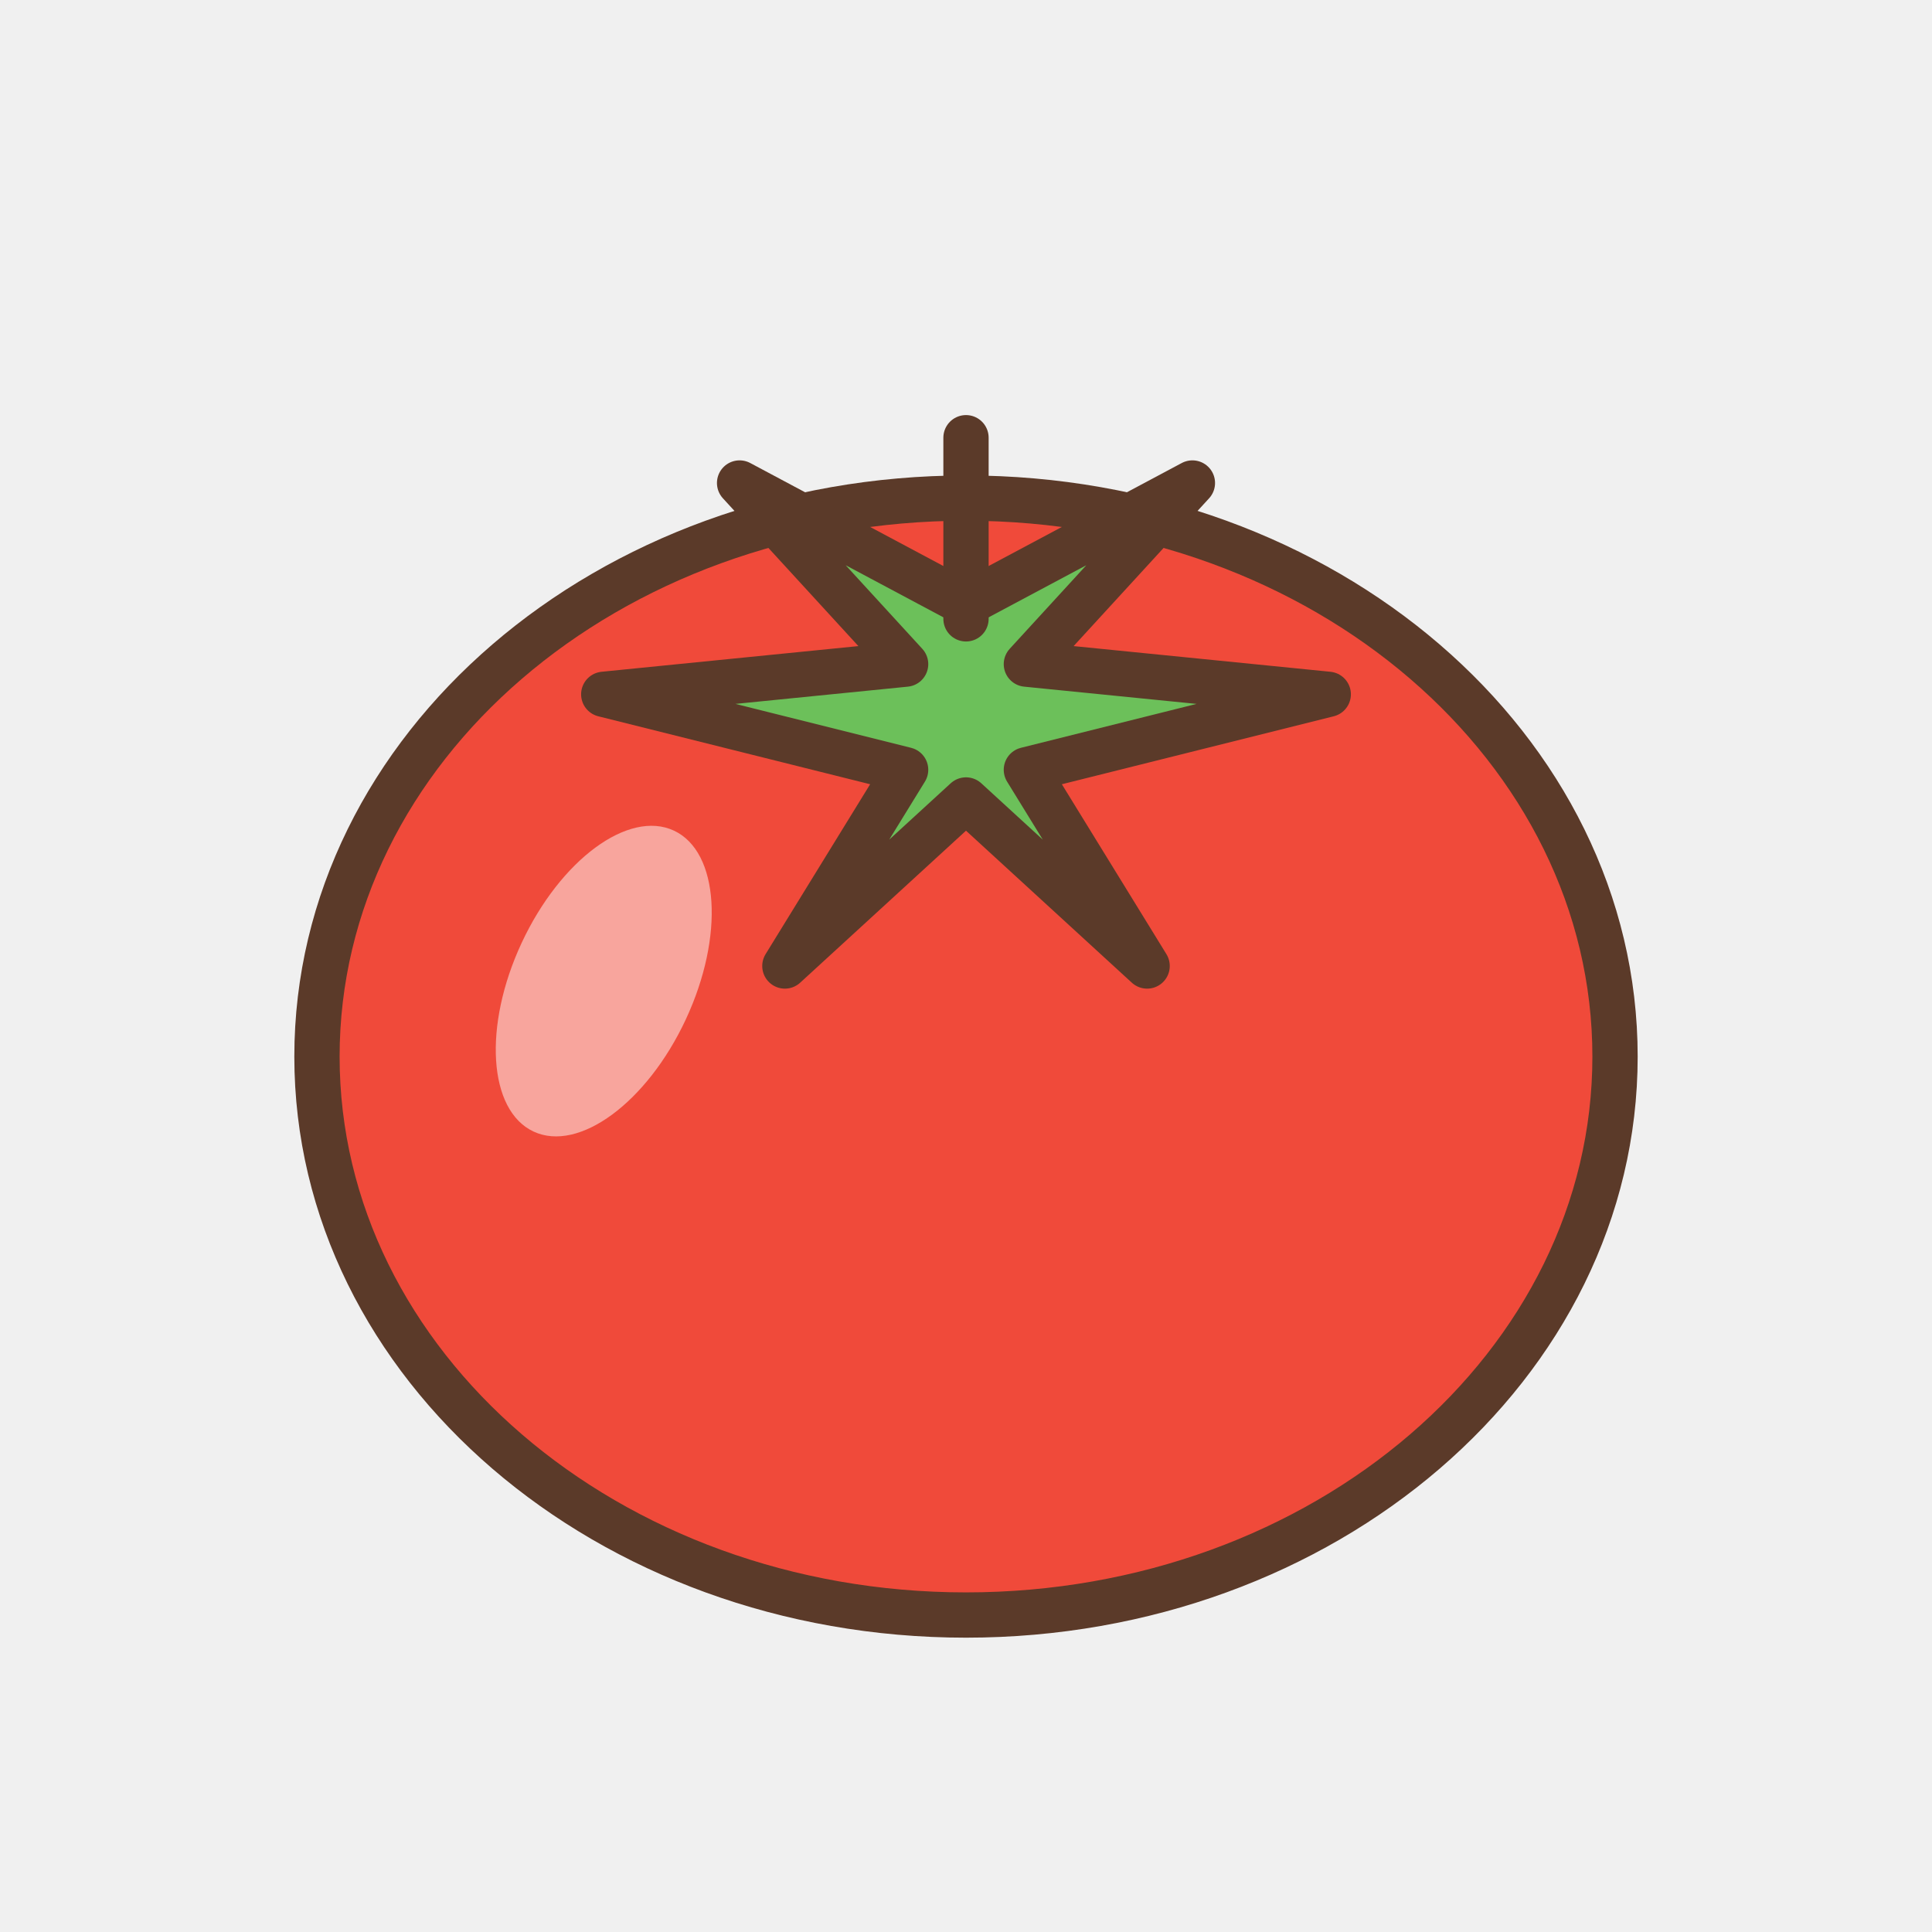
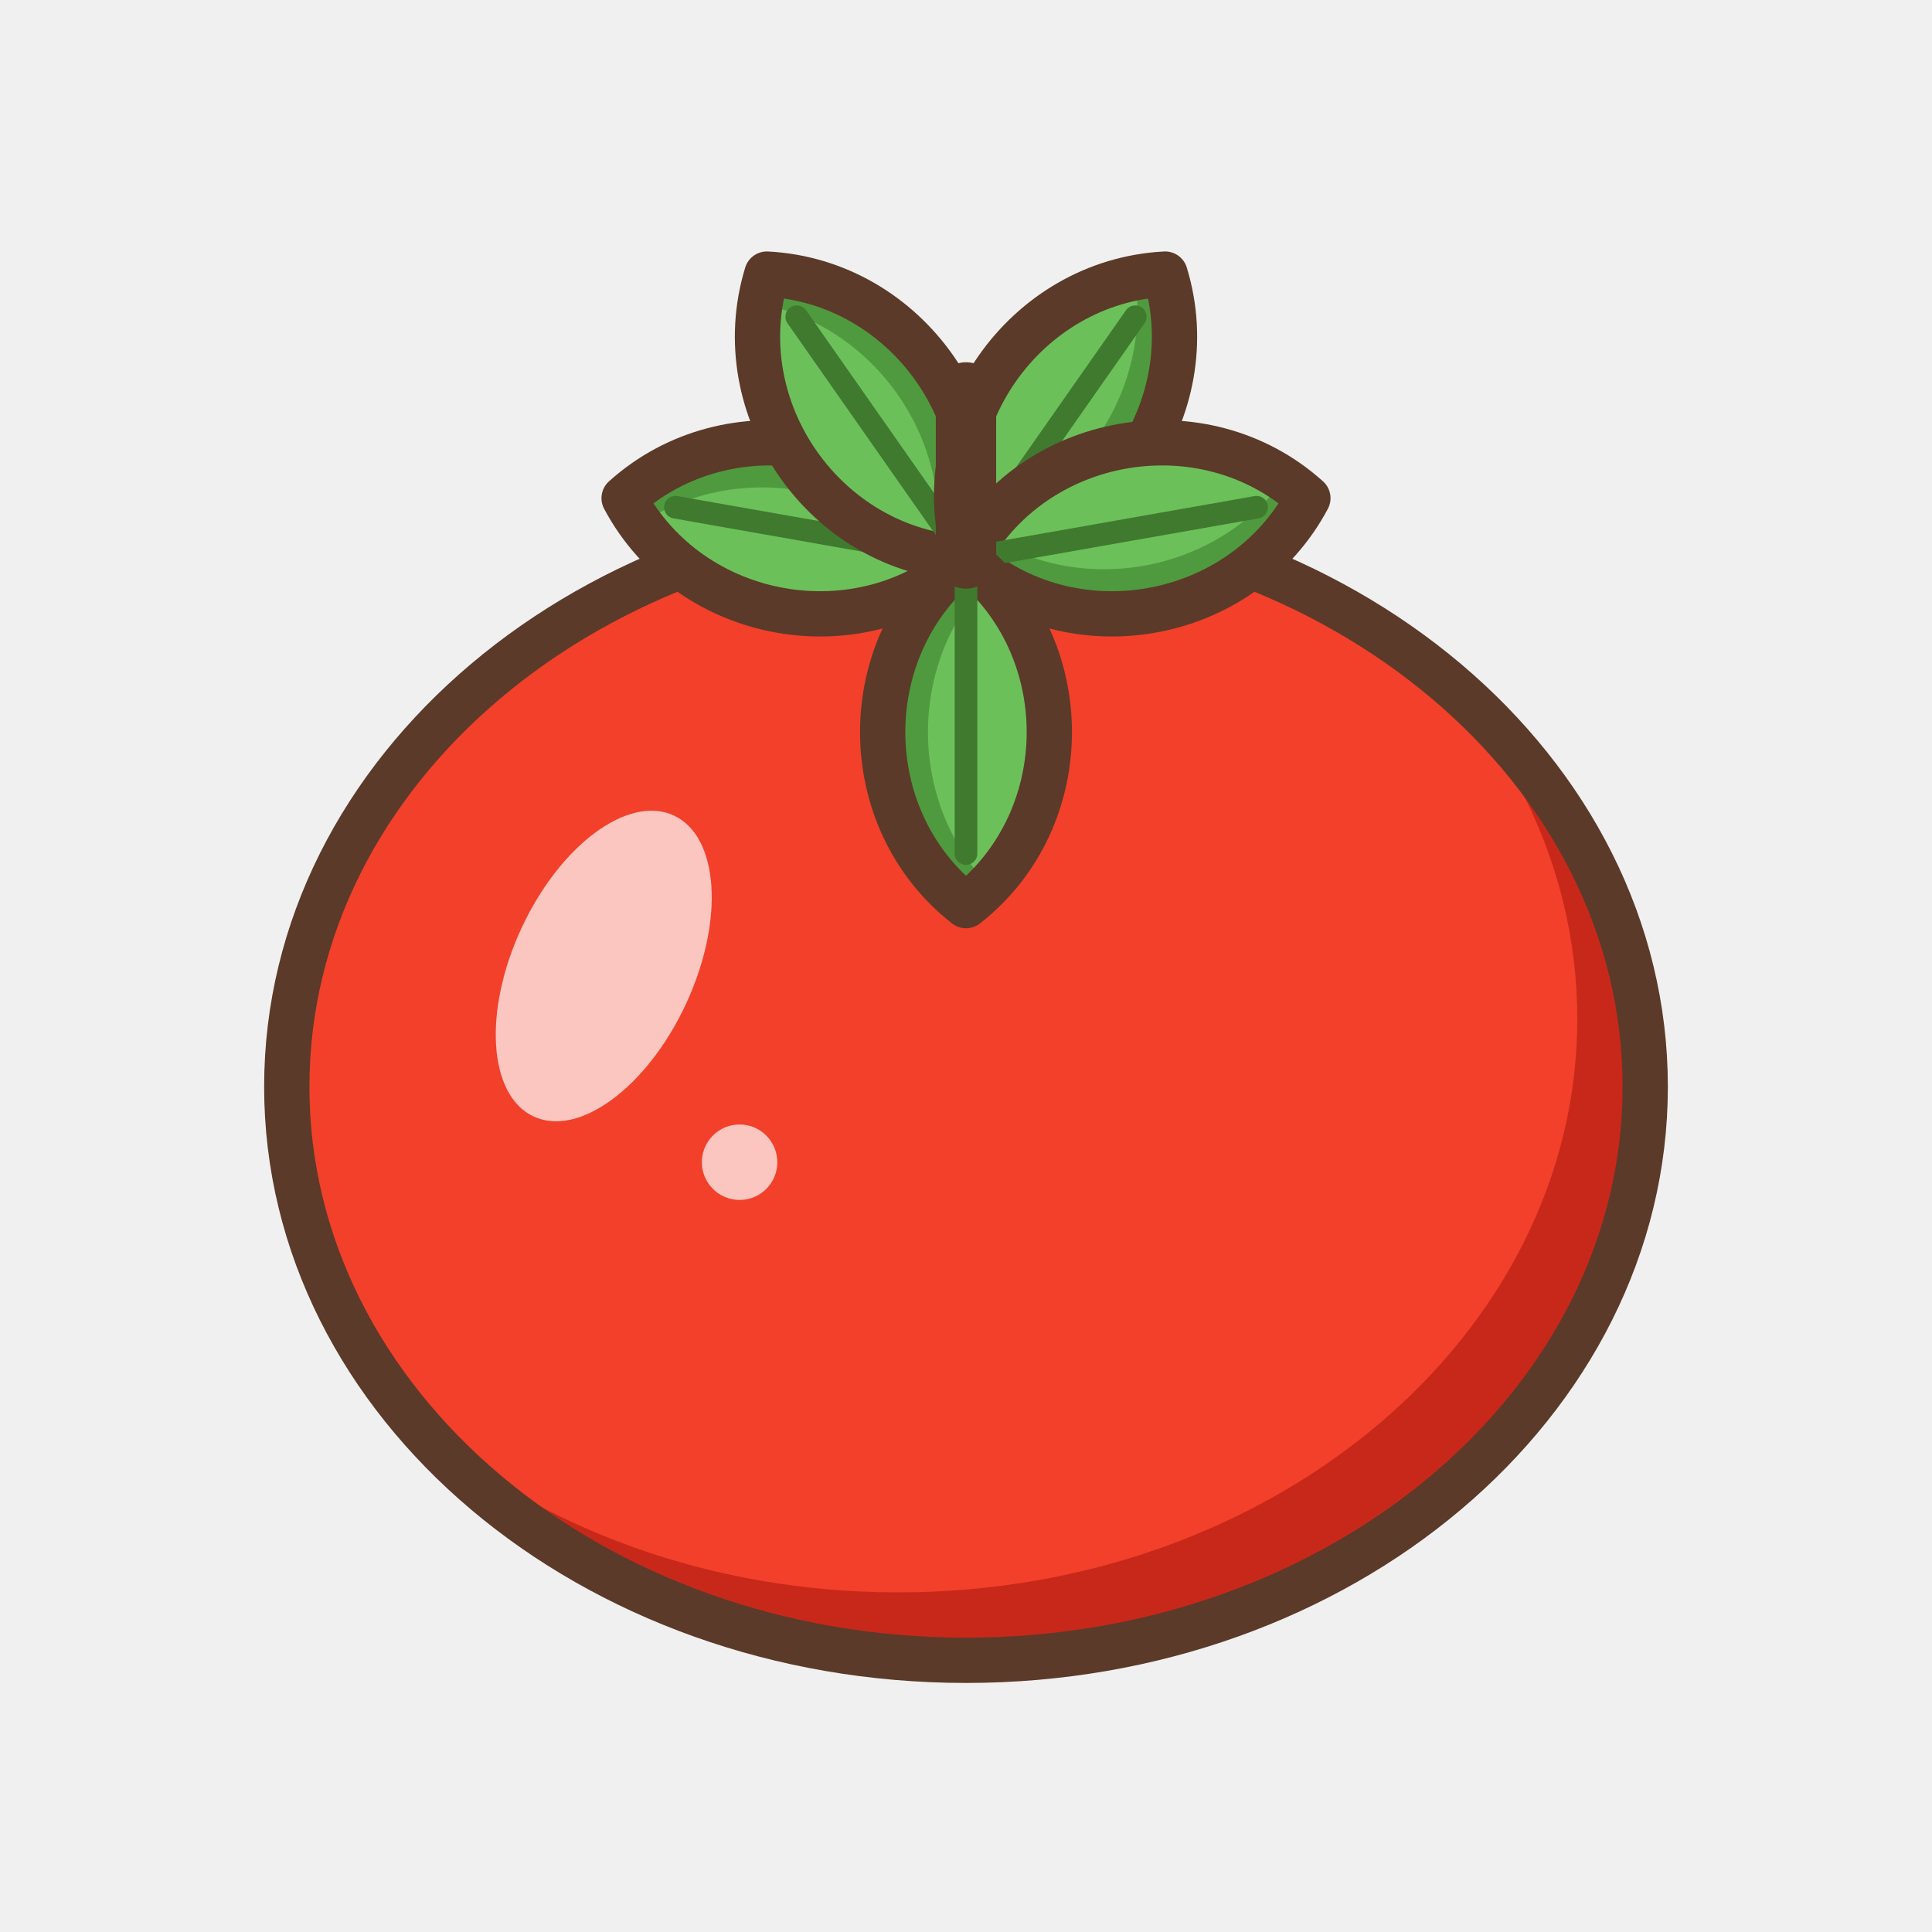
<svg xmlns="http://www.w3.org/2000/svg" viewBox="0 0 256 256">
  <g stroke="#5b3a29" stroke-width="6" stroke-linejoin="round" stroke-linecap="round">
-     <ellipse cx="128" cy="140" rx="86" ry="74" fill="#f04a3a" />
-     <path d="M128 80l-30-16 22 24-40 4 40 10-16 26 24-22 24 22-16-26 40-10-40-4 22-24z" fill="#6cc05a" />
-     <path d="M128 82V58" fill="none" />
+     <defs>
+       <ellipse id="s74" cx="128" cy="144" rx="90" ry="76" />
+       <clipPath id="cs74">
+         <use href="#s74" />
+       </clipPath>
+     </defs>
+     <use href="#s74" fill="#c8281a" stroke="none" />
+     <g clip-path="url(#cs74)">
+       <use href="#s74" fill="#f2402a" stroke="none" transform="translate(-9 -9)" />
+     </g>
+     <use href="#s74" fill="none" />
+     <g transform="translate(128 74) rotate(-170)">
+       <defs>
+         <path id="s75" d="M0 0C11.5 -14.72 34.5 -14.72 46 0C34.5 14.72 11.5 14.72 0 0z" />
+         <clipPath id="cs75">
+           <use href="#s75" />
+         </clipPath>
+       </defs>
+       <use href="#s75" fill="#4f9a3e" stroke="none" />
+       <g clip-path="url(#cs75)">
+         <use href="#s75" fill="#6cc05a" stroke="none" transform="translate(0 -6)" />
+       </g>
+       <use href="#s75" fill="none" />
+       <path d="M4 0H39.1" fill="none" stroke-width="3" stroke="#3f7a2e" />
+     </g>
+     <g transform="translate(128 74) rotate(-125)">
+       <defs>
+         <path id="s76" d="M0 0C11.5 -14.72 34.5 -14.72 46 0C34.5 14.72 11.5 14.72 0 0z" />
+         <clipPath id="cs76">
+           <use href="#s76" />
+         </clipPath>
+       </defs>
+       <use href="#s76" fill="#4f9a3e" stroke="none" />
+       <g clip-path="url(#cs76)">
+         <use href="#s76" fill="#6cc05a" stroke="none" transform="translate(0 -6)" />
+       </g>
+       <use href="#s76" fill="none" />
+       <path d="M4 0H39.1" fill="none" stroke-width="3" stroke="#3f7a2e" />
+     </g>
+     <g transform="translate(128 74) rotate(-55)">
+       <defs>
+         <path id="s77" d="M0 0C11.5 -14.72 34.5 -14.72 46 0C34.5 14.72 11.5 14.72 0 0z" />
+         <clipPath id="cs77">
+           <use href="#s77" />
+         </clipPath>
+       </defs>
+       <use href="#s77" fill="#4f9a3e" stroke="none" />
+       <g clip-path="url(#cs77)">
+         <use href="#s77" fill="#6cc05a" stroke="none" transform="translate(0 -6)" />
+       </g>
+       <use href="#s77" fill="none" />
+       <path d="M4 0H39.1" fill="none" stroke-width="3" stroke="#3f7a2e" />
+     </g>
+     <g transform="translate(128 74) rotate(-10)">
+       <defs>
+         <path id="s78" d="M0 0C11.5 -14.72 34.5 -14.72 46 0C34.5 14.72 11.5 14.72 0 0z" />
+         <clipPath id="cs78">
+           <use href="#s78" />
+         </clipPath>
+       </defs>
+       <use href="#s78" fill="#4f9a3e" stroke="none" />
+       <g clip-path="url(#cs78)">
+         <use href="#s78" fill="#6cc05a" stroke="none" transform="translate(0 -6)" />
+       </g>
+       <use href="#s78" fill="none" />
+       <path d="M4 0H39.1" fill="none" stroke-width="3" stroke="#3f7a2e" />
+     </g>
+     <g transform="translate(128 74) rotate(90)">
+       <defs>
+         <path id="s79" d="M0 0C11.5 -14.72 34.5 -14.72 46 0C34.5 14.72 11.5 14.72 0 0z" />
+         <clipPath id="cs79">
+           <use href="#s79" />
+         </clipPath>
+       </defs>
+       <use href="#s79" fill="#4f9a3e" stroke="none" />
+       <g clip-path="url(#cs79)">
+         <use href="#s79" fill="#6cc05a" stroke="none" transform="translate(0 -6)" />
+       </g>
+       <use href="#s79" fill="none" />
+       <path d="M4 0H39.1" fill="none" stroke-width="3" stroke="#3f7a2e" />
+     </g>
+     <path d="M128 74V52" fill="none" stroke-width="8" />
  </g>
-   <ellipse cx="80" cy="130" rx="12" ry="22" fill="#fff" opacity=".5" transform="rotate(25 80 130)" />
+   <ellipse cx="80" cy="128" rx="12" ry="22" fill="#fff" opacity=".7" transform="rotate(25 80 128)" />
+   <circle cx="98" cy="154" r="5" fill="#fff" opacity=".7" />
</svg>
